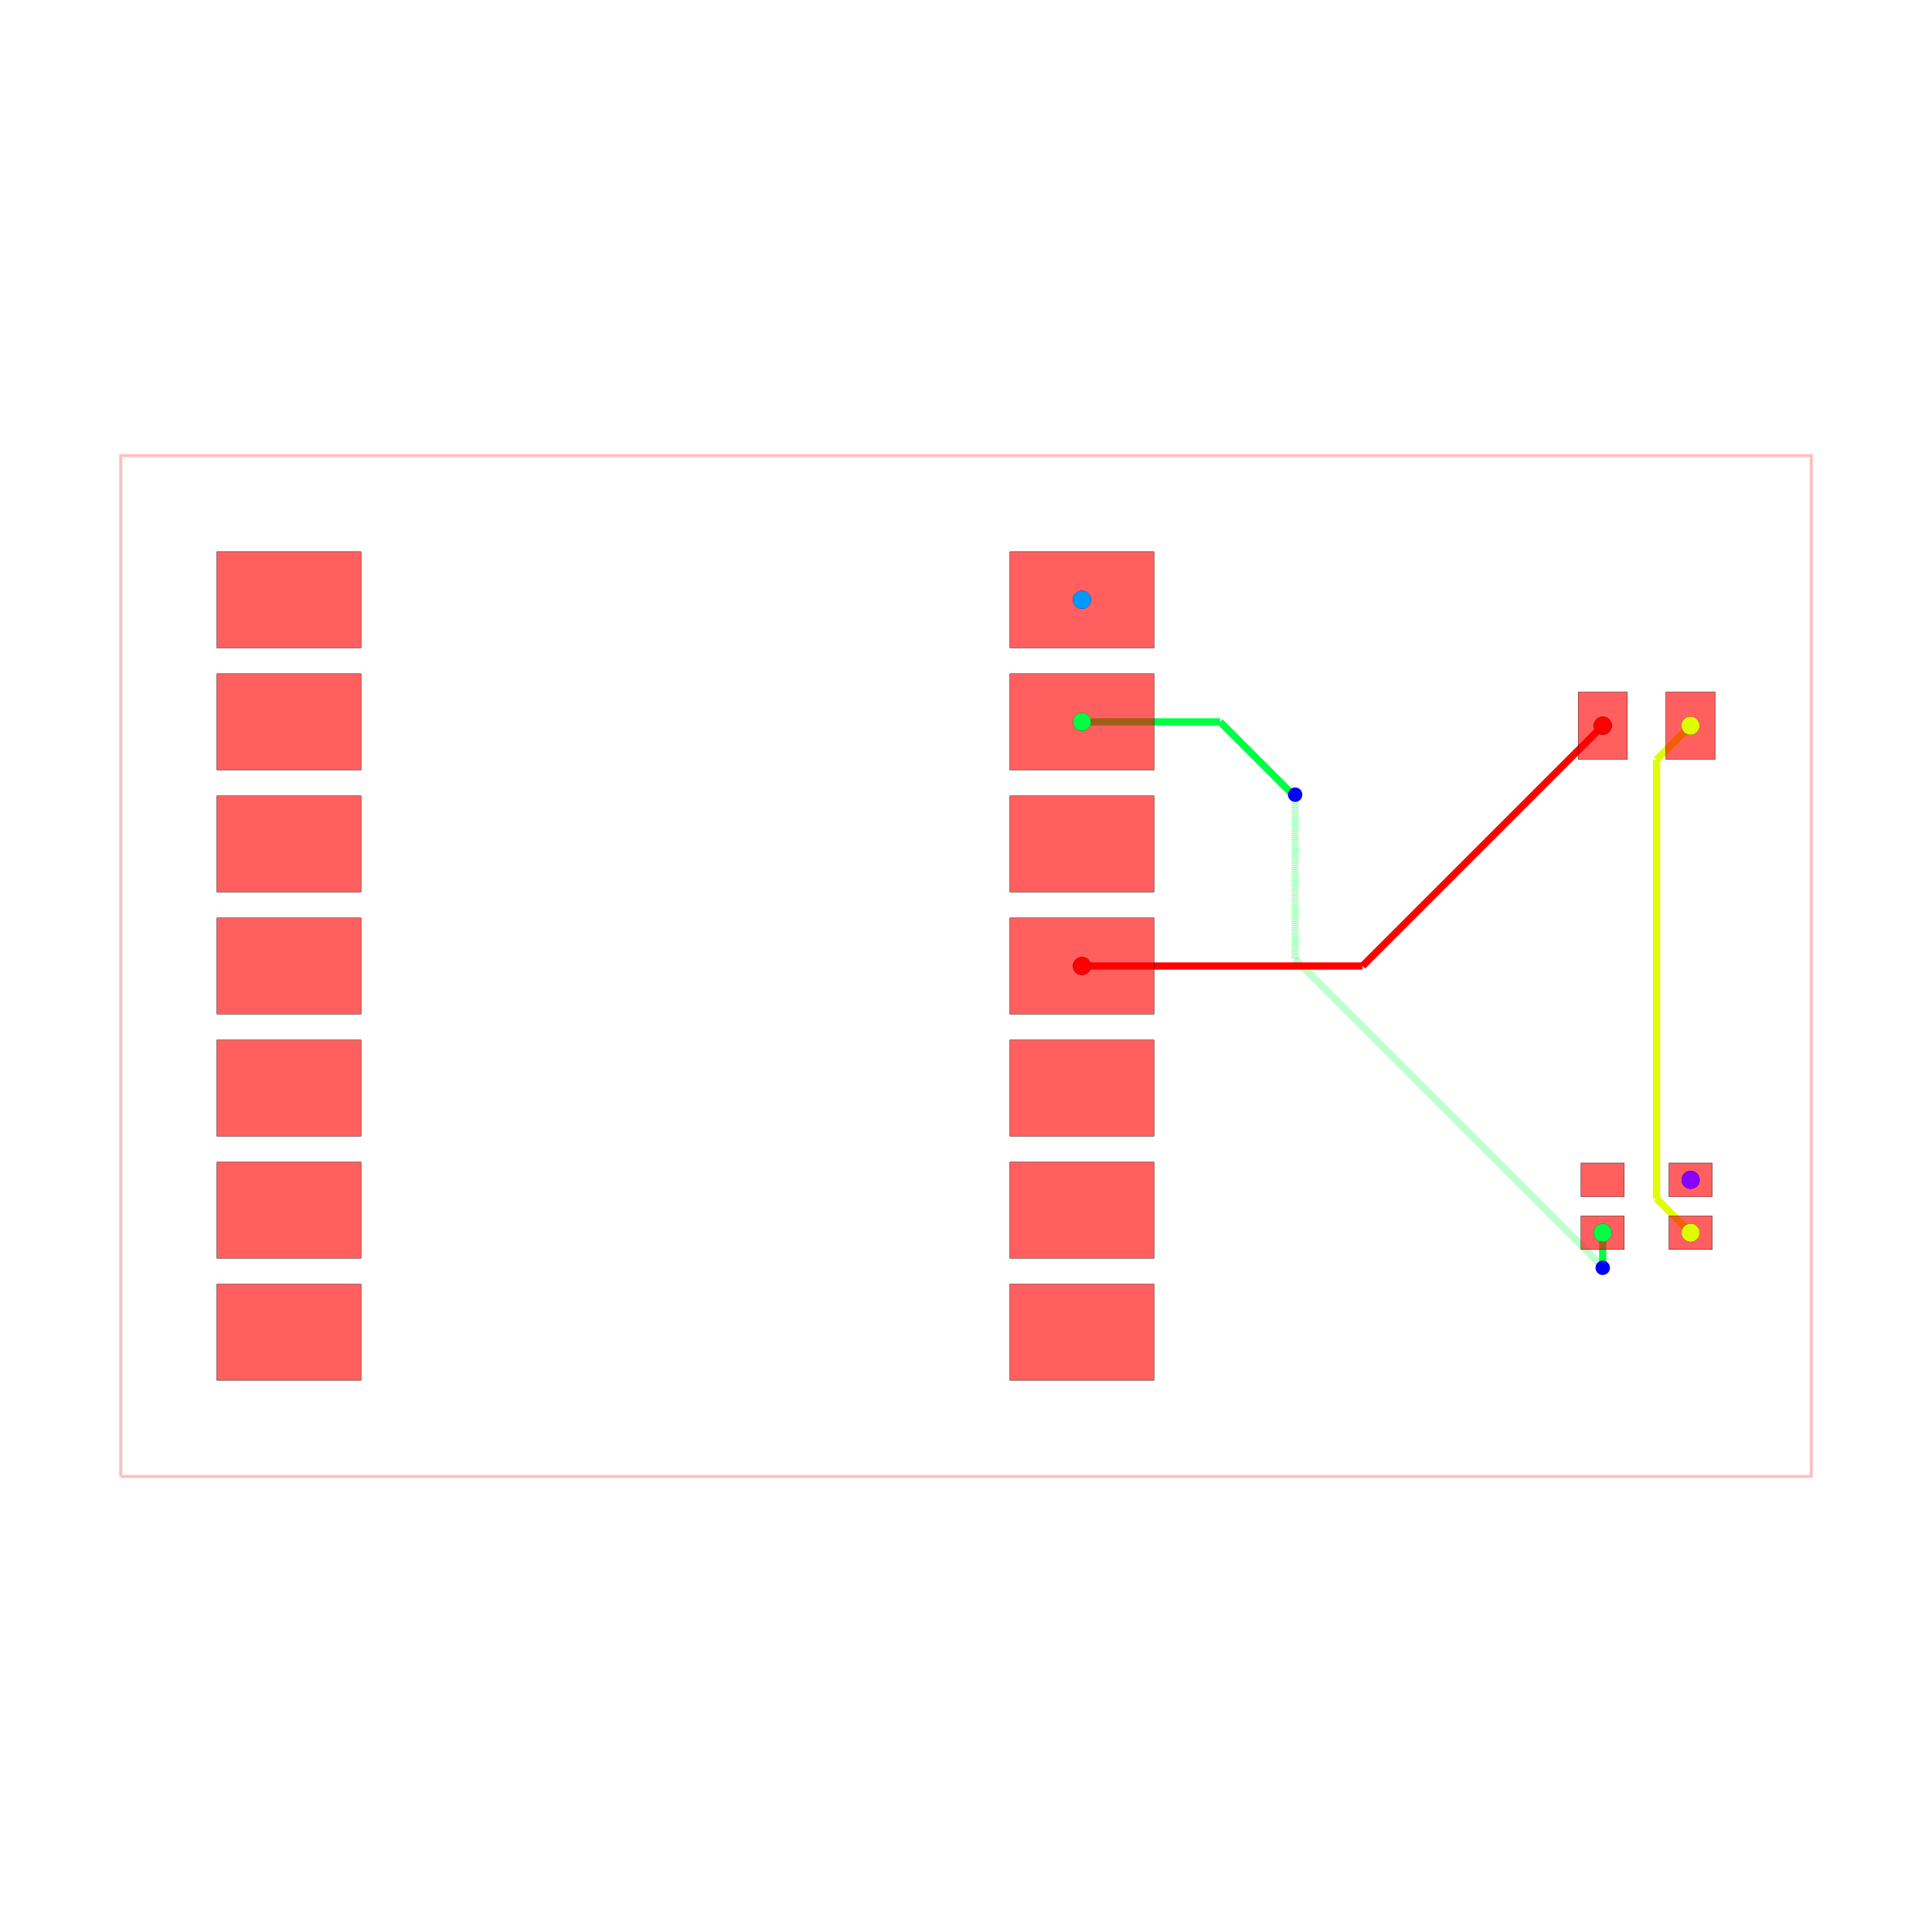
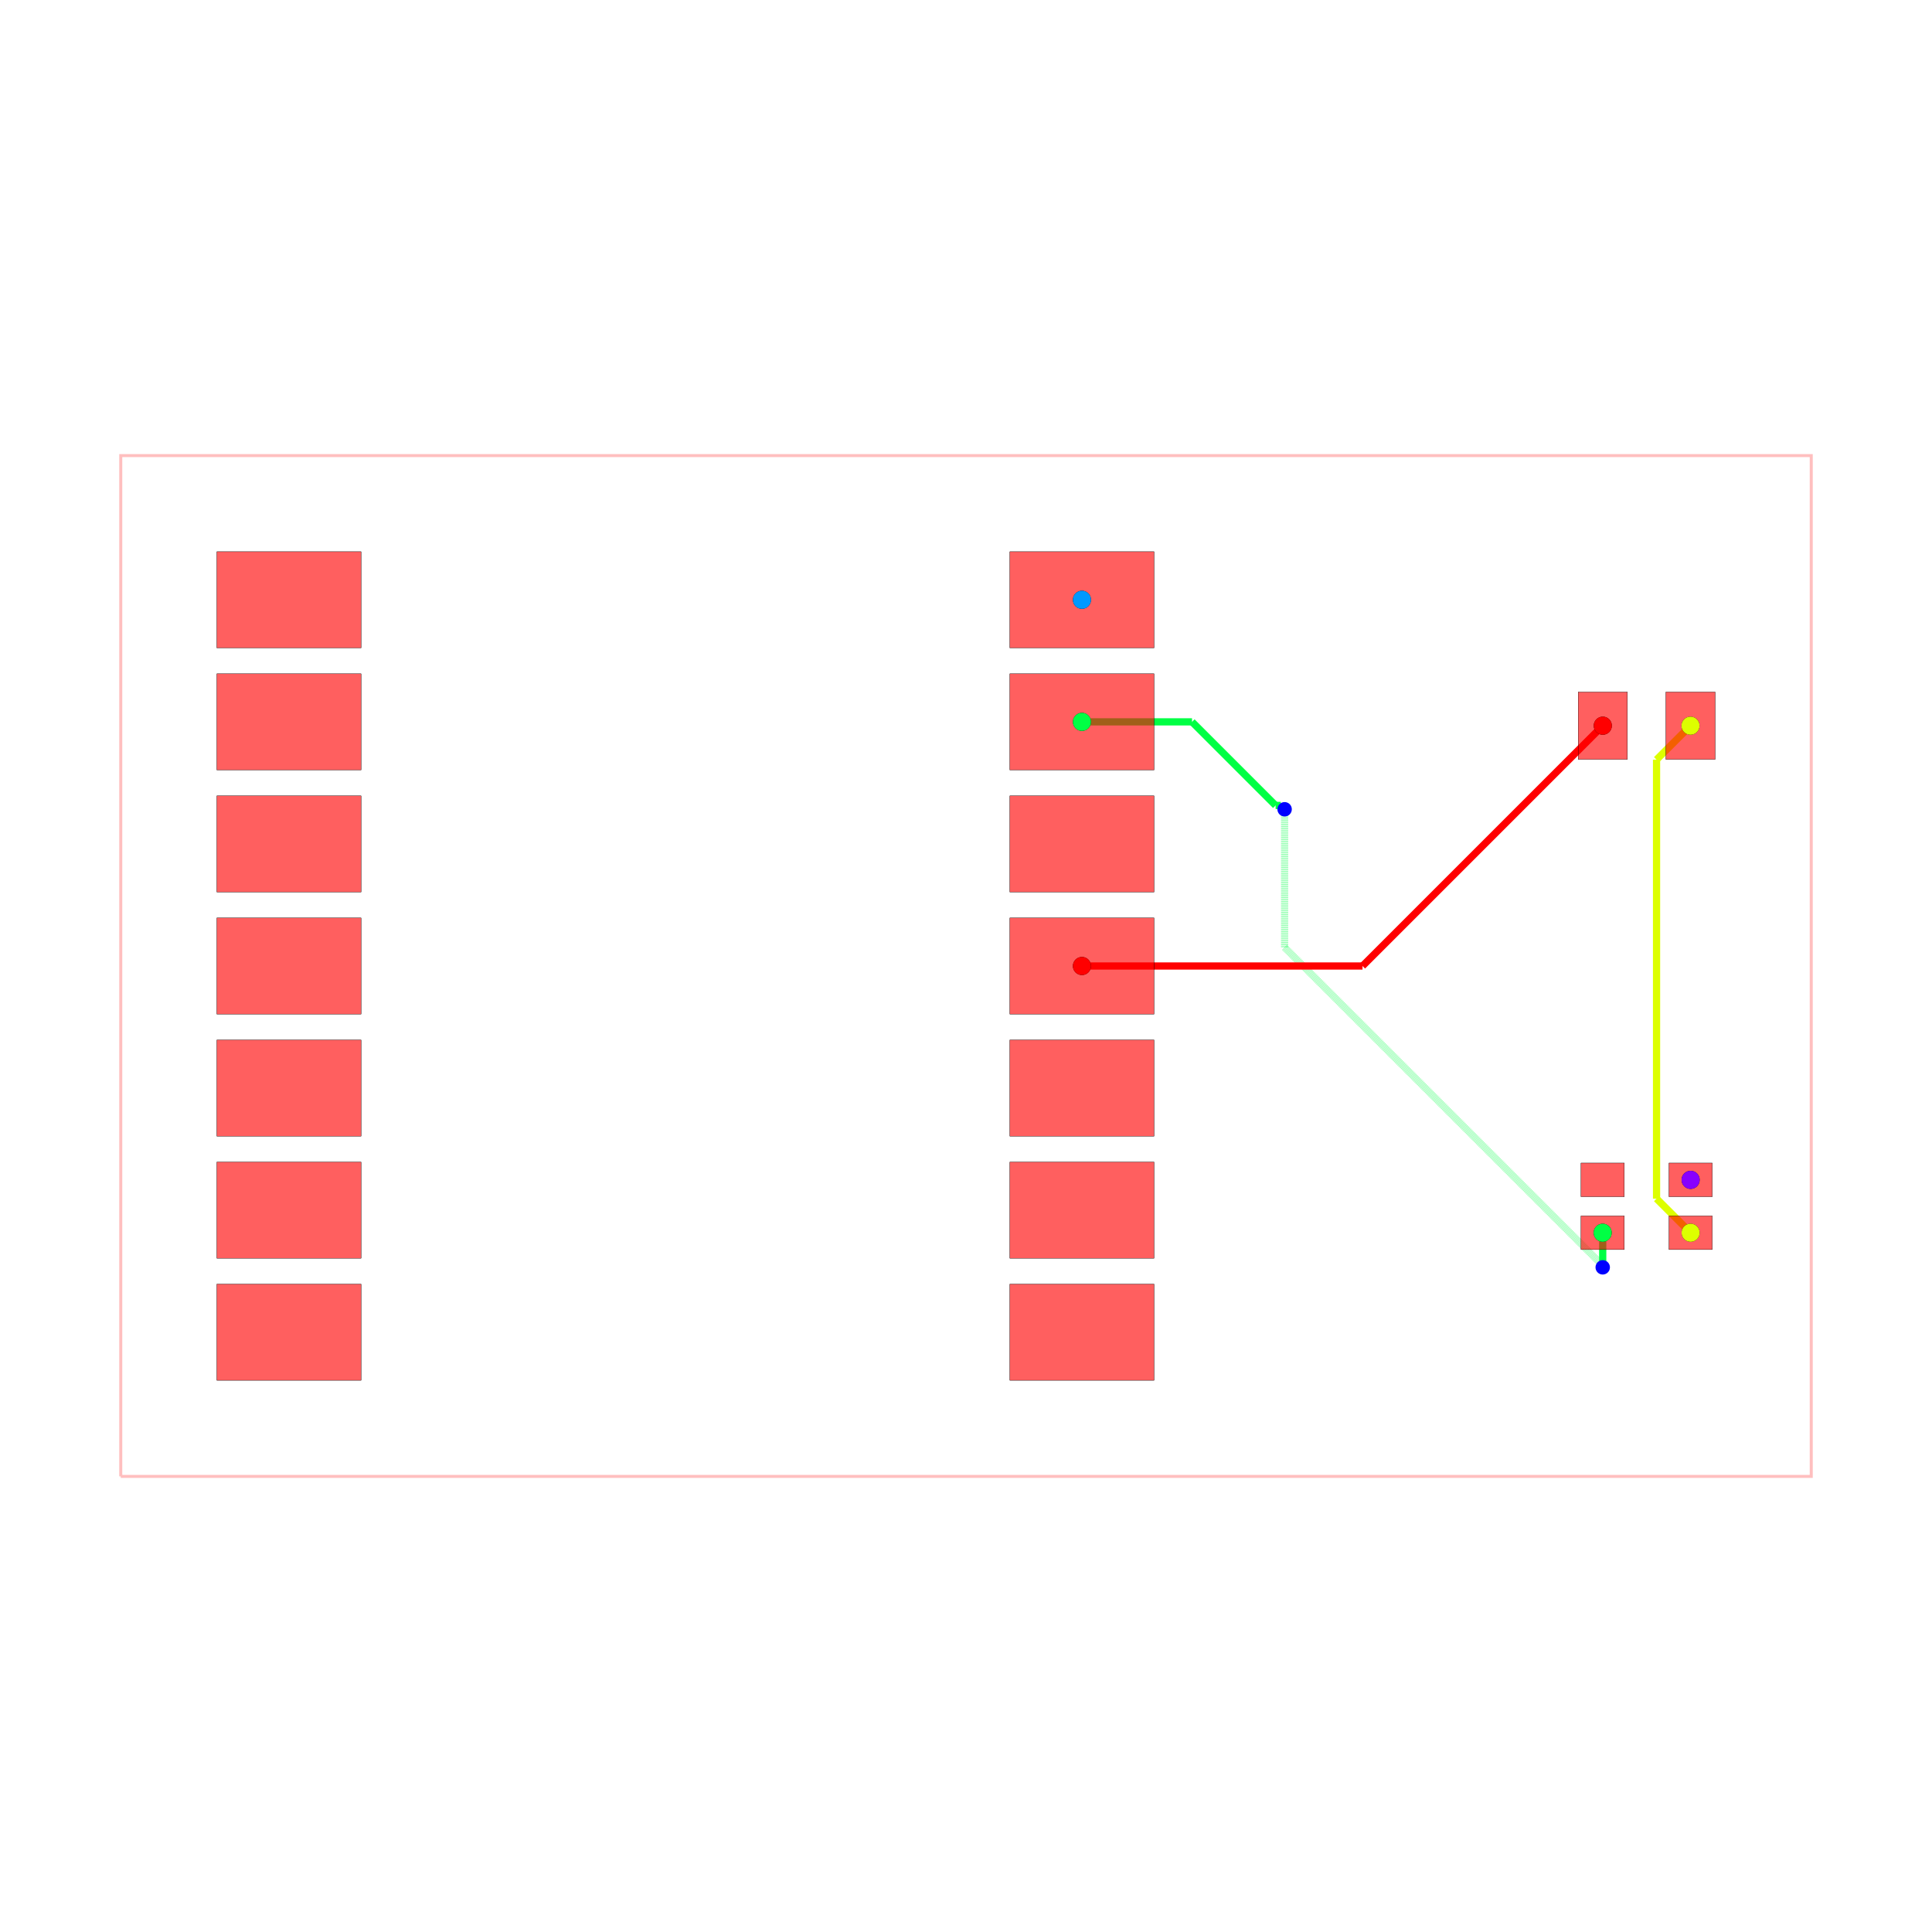
<svg xmlns="http://www.w3.org/2000/svg" width="640" height="640" viewBox="0 0 640 640">
  <rect width="100%" height="100%" fill="white" />
  <g>
    <polyline data-points="-11.749999999999998,-10.620000000000001 23.424999999999997,-10.620000000000001 23.424999999999997,10.620000000000001 -11.749999999999998,10.620000000000001 -11.749999999999998,-10.620000000000001" data-type="line" data-label="" points="40,489.075 600,489.075 600,150.925 40,150.925 40,489.075" fill="none" stroke="rgba(255,0,0,0.25)" stroke-width="1px" />
  </g>
  <g>
-     <polyline data-points="8.25,5.08 11.123445268746732,5.08" data-type="line" data-label="" points="358.408,239.124 404.154,239.124" fill="none" stroke="hsl(136, 100%, 50%)" stroke-width="2.388" />
-   </g>
-   <g>
-     <polyline data-points="11.123445268746732,5.08 12.627034771642371,3.5764104971043604" data-type="line" data-label="" points="404.154,239.124 428.092,263.062" fill="none" stroke="hsl(136, 100%, 50%)" stroke-width="2.388" />
-   </g>
-   <g>
-     <polyline data-points="12.627034771642371,3.5764104971043604 12.674589502895639,3.5764104971043604" data-type="line" data-label="" points="428.092,263.062 428.849,263.062" fill="none" stroke="hsl(136, 100%, 50%)" stroke-width="2.388" />
-   </g>
-   <g>
-     <polyline data-points="12.674589502895639,3.5764104971043604 12.686,3.565" data-type="line" data-label="" points="428.849,263.062 429.031,263.244" fill="none" stroke="hsl(136, 100%, 50%)" stroke-width="2.388" />
-   </g>
-   <g>
-     <polyline data-points="12.686,3.565 12.686,0.1433393212467733" data-type="line" data-label="" points="429.031,263.244 429.031,317.718" fill="none" stroke="rgba(0,255,68,0.5)" stroke-width="2.388" stroke-dasharray="0.2 0.2" />
-   </g>
-   <g>
-     <polyline data-points="12.686,0.1433393212467733 19.097669660623385,-6.268330339376612" data-type="line" data-label="" points="429.031,317.718 531.107,419.794" fill="none" stroke="rgba(0,255,68,0.5)" stroke-width="2.388" stroke-dasharray="0.2 0.2" />
-   </g>
-   <g>
-     <polyline data-points="19.097669660623385,-6.268330339376612 19.086,-6.28" data-type="line" data-label="" points="531.107,419.794 530.921,419.98" fill="none" stroke="rgba(0,255,68,0.5)" stroke-width="2.388" stroke-dasharray="0.2 0.2" />
-   </g>
-   <g>
-     <polyline data-points="19.086,-6.28 19.086,-5.5509999999999975" data-type="line" data-label="" points="530.921,419.98 530.921,408.374" fill="none" stroke="hsl(136, 100%, 50%)" stroke-width="2.388" />
+     <polyline data-points="8.25,5.08 10.540397408208113,5.08" data-type="line" data-label="" points="358.408,239.124 394.872,239.124" fill="none" stroke="hsl(136, 100%, 50%)" stroke-width="2.388" />
+   </g>
+   <g>
+     <polyline data-points="10.540397408208113,5.08 12.279528853022113,3.3408685551860007" data-type="line" data-label="" points="394.872,239.124 422.56,266.812" fill="none" stroke="hsl(136, 100%, 50%)" stroke-width="2.388" />
+   </g>
+   <g>
+     <polyline data-points="12.279528853022113,3.3408685551860007 12.387131444813999,3.3408685551860007" data-type="line" data-label="" points="422.56,266.812 424.273,266.812" fill="none" stroke="hsl(136, 100%, 50%)" stroke-width="2.388" />
+   </g>
+   <g>
+     <polyline data-points="12.387131444813999,3.3408685551860007 12.467,3.261" data-type="line" data-label="" points="424.273,266.812 425.544,268.084" fill="none" stroke="hsl(136, 100%, 50%)" stroke-width="2.388" />
+   </g>
+   <g>
+     <polyline data-points="12.467,3.261 12.467,0.3864215251685943" data-type="line" data-label="" points="425.544,268.084 425.544,313.848" fill="none" stroke="rgba(0,255,68,0.5)" stroke-width="2.388" stroke-dasharray="0.2 0.2" />
+   </g>
+   <g>
+     <polyline data-points="12.467,0.3864215251685943 19.104710762584297,-6.251289237415702" data-type="line" data-label="" points="425.544,313.848 531.219,419.523" fill="none" stroke="rgba(0,255,68,0.5)" stroke-width="2.388" stroke-dasharray="0.2 0.2" />
+   </g>
+   <g>
+     <polyline data-points="19.104710762584297,-6.251289237415702 19.086,-6.2700000000000005" data-type="line" data-label="" points="531.219,419.523 530.921,419.821" fill="none" stroke="rgba(0,255,68,0.5)" stroke-width="2.388" stroke-dasharray="0.2 0.2" />
+   </g>
+   <g>
+     <polyline data-points="19.086,-6.2700000000000005 19.086,-5.5509999999999975" data-type="line" data-label="" points="530.921,419.821 530.921,408.374" fill="none" stroke="hsl(136, 100%, 50%)" stroke-width="2.388" />
  </g>
  <g>
    <polyline data-points="19.086,-5.5509999999999975 19.085,-5.55" data-type="line" data-label="" points="530.921,408.374 530.905,408.358" fill="none" stroke="hsl(136, 100%, 50%)" stroke-width="2.388" />
  </g>
  <g>
    <polyline data-points="20.915,-5.55 20.206070262951766,-4.841070262951766" data-type="line" data-label="" points="560.04,408.358 548.753,397.072" fill="none" stroke="hsl(68, 100%, 50%)" stroke-width="2.388" />
  </g>
  <g>
    <polyline data-points="20.206070262951766,-4.841070262951766 20.206070262951766,4.293070262951767" data-type="line" data-label="" points="548.753,397.072 548.753,251.653" fill="none" stroke="hsl(68, 100%, 50%)" stroke-width="2.388" />
  </g>
  <g>
    <polyline data-points="20.206070262951766,4.293070262951767 20.913,5" data-type="line" data-label="" points="548.753,251.653 560.008,240.398" fill="none" stroke="hsl(68, 100%, 50%)" stroke-width="2.388" />
  </g>
  <g>
    <polyline data-points="8.25,0 14.088000000000001,0" data-type="line" data-label="" points="358.408,320 451.351,320" fill="none" stroke="hsl(0, 100%, 50%)" stroke-width="2.388" />
  </g>
  <g>
    <polyline data-points="14.088000000000001,0 19.088,5" data-type="line" data-label="" points="451.351,320 530.953,240.398" fill="none" stroke="hsl(0, 100%, 50%)" stroke-width="2.388" />
  </g>
  <g>
    <rect data-type="rect" data-label="top" data-x="-8.25" data-y="7.62" x="71.841" y="182.766" width="47.761" height="31.841" fill="rgba(255,0,0,0.25)" stroke="black" stroke-width="0.063" />
  </g>
  <g>
    <rect data-type="rect" data-label="top" data-x="-8.25" data-y="5.08" x="71.841" y="223.204" width="47.761" height="31.841" fill="rgba(255,0,0,0.25)" stroke="black" stroke-width="0.063" />
  </g>
  <g>
    <rect data-type="rect" data-label="top" data-x="-8.25" data-y="2.54" x="71.841" y="263.642" width="47.761" height="31.841" fill="rgba(255,0,0,0.25)" stroke="black" stroke-width="0.063" />
  </g>
  <g>
    <rect data-type="rect" data-label="top" data-x="-8.25" data-y="0" x="71.841" y="304.08" width="47.761" height="31.841" fill="rgba(255,0,0,0.25)" stroke="black" stroke-width="0.063" />
  </g>
  <g>
    <rect data-type="rect" data-label="top" data-x="-8.25" data-y="-2.54" x="71.841" y="344.517" width="47.761" height="31.841" fill="rgba(255,0,0,0.25)" stroke="black" stroke-width="0.063" />
  </g>
  <g>
    <rect data-type="rect" data-label="top" data-x="-8.25" data-y="-5.079999999999999" x="71.841" y="384.955" width="47.761" height="31.841" fill="rgba(255,0,0,0.25)" stroke="black" stroke-width="0.063" />
  </g>
  <g>
    <rect data-type="rect" data-label="top" data-x="-8.25" data-y="-7.62" x="71.841" y="425.393" width="47.761" height="31.841" fill="rgba(255,0,0,0.25)" stroke="black" stroke-width="0.063" />
  </g>
  <g>
    <rect data-type="rect" data-label="top source_net_1" data-x="8.25" data-y="7.62" x="334.527" y="182.766" width="47.761" height="31.841" fill="rgba(255,0,0,0.25)" stroke="black" stroke-width="0.063" />
  </g>
  <g>
    <rect data-type="rect" data-label="top source_net_0" data-x="8.25" data-y="5.08" x="334.527" y="223.204" width="47.761" height="31.841" fill="rgba(255,0,0,0.25)" stroke="black" stroke-width="0.063" />
  </g>
  <g>
    <rect data-type="rect" data-label="top" data-x="8.25" data-y="2.54" x="334.527" y="263.642" width="47.761" height="31.841" fill="rgba(255,0,0,0.25)" stroke="black" stroke-width="0.063" />
  </g>
  <g>
    <rect data-type="rect" data-label="top source_trace_2" data-x="8.25" data-y="0" x="334.527" y="304.08" width="47.761" height="31.841" fill="rgba(255,0,0,0.25)" stroke="black" stroke-width="0.063" />
  </g>
  <g>
    <rect data-type="rect" data-label="top" data-x="8.25" data-y="-2.54" x="334.527" y="344.517" width="47.761" height="31.841" fill="rgba(255,0,0,0.25)" stroke="black" stroke-width="0.063" />
  </g>
  <g>
    <rect data-type="rect" data-label="top" data-x="8.25" data-y="-5.079999999999999" x="334.527" y="384.955" width="47.761" height="31.841" fill="rgba(255,0,0,0.25)" stroke="black" stroke-width="0.063" />
  </g>
  <g>
    <rect data-type="rect" data-label="top" data-x="8.25" data-y="-7.62" x="334.527" y="425.393" width="47.761" height="31.841" fill="rgba(255,0,0,0.25)" stroke="black" stroke-width="0.063" />
  </g>
  <g>
    <rect data-type="rect" data-label="top source_trace_2" data-x="19.0875" data-y="5" x="522.786" y="229.254" width="16.318" height="22.289" fill="rgba(255,0,0,0.25)" stroke="black" stroke-width="0.063" />
  </g>
  <g>
    <rect data-type="rect" data-label="top source_trace_5" data-x="20.9125" data-y="5" x="551.841" y="229.254" width="16.318" height="22.289" fill="rgba(255,0,0,0.25)" stroke="black" stroke-width="0.063" />
  </g>
  <g>
    <rect data-type="rect" data-label="top" data-x="19.08496500000001" data-y="-4.449963000000025" x="523.741" y="385.273" width="14.328" height="11.144" fill="rgba(255,0,0,0.25)" stroke="black" stroke-width="0.063" />
  </g>
  <g>
    <rect data-type="rect" data-label="top source_net_0" data-x="19.08496500000001" data-y="-5.550036999999975" x="523.741" y="402.787" width="14.328" height="11.144" fill="rgba(255,0,0,0.25)" stroke="black" stroke-width="0.063" />
  </g>
  <g>
    <rect data-type="rect" data-label="top source_trace_5" data-x="20.91503499999999" data-y="-5.550036999999975" x="552.876" y="402.787" width="14.328" height="11.144" fill="rgba(255,0,0,0.25)" stroke="black" stroke-width="0.063" />
  </g>
  <g>
    <rect data-type="rect" data-label="top source_net_2" data-x="20.91503499999999" data-y="-4.449963000000025" x="552.876" y="385.273" width="14.328" height="11.144" fill="rgba(255,0,0,0.25)" stroke="black" stroke-width="0.063" />
  </g>
  <g>
    <rect data-type="rect" data-label="top" data-x="-8.25" data-y="7.62" x="71.841" y="182.766" width="47.761" height="31.841" fill="rgba(255,0,0,0.5)" stroke="black" stroke-width="0.063" />
  </g>
  <g>
    <rect data-type="rect" data-label="top" data-x="-8.25" data-y="5.08" x="71.841" y="223.204" width="47.761" height="31.841" fill="rgba(255,0,0,0.5)" stroke="black" stroke-width="0.063" />
  </g>
  <g>
    <rect data-type="rect" data-label="top" data-x="-8.25" data-y="2.54" x="71.841" y="263.642" width="47.761" height="31.841" fill="rgba(255,0,0,0.5)" stroke="black" stroke-width="0.063" />
  </g>
  <g>
    <rect data-type="rect" data-label="top" data-x="-8.25" data-y="0" x="71.841" y="304.08" width="47.761" height="31.841" fill="rgba(255,0,0,0.5)" stroke="black" stroke-width="0.063" />
  </g>
  <g>
    <rect data-type="rect" data-label="top" data-x="-8.25" data-y="-2.54" x="71.841" y="344.517" width="47.761" height="31.841" fill="rgba(255,0,0,0.5)" stroke="black" stroke-width="0.063" />
  </g>
  <g>
    <rect data-type="rect" data-label="top" data-x="-8.25" data-y="-5.079999999999999" x="71.841" y="384.955" width="47.761" height="31.841" fill="rgba(255,0,0,0.5)" stroke="black" stroke-width="0.063" />
  </g>
  <g>
    <rect data-type="rect" data-label="top" data-x="-8.25" data-y="-7.62" x="71.841" y="425.393" width="47.761" height="31.841" fill="rgba(255,0,0,0.5)" stroke="black" stroke-width="0.063" />
  </g>
  <g>
    <rect data-type="rect" data-label="top source_net_1" data-x="8.25" data-y="7.62" x="334.527" y="182.766" width="47.761" height="31.841" fill="rgba(255,0,0,0.5)" stroke="black" stroke-width="0.063" />
  </g>
  <g>
    <rect data-type="rect" data-label="top source_net_0" data-x="8.25" data-y="5.08" x="334.527" y="223.204" width="47.761" height="31.841" fill="rgba(255,0,0,0.5)" stroke="black" stroke-width="0.063" />
  </g>
  <g>
    <rect data-type="rect" data-label="top" data-x="8.25" data-y="2.54" x="334.527" y="263.642" width="47.761" height="31.841" fill="rgba(255,0,0,0.5)" stroke="black" stroke-width="0.063" />
  </g>
  <g>
    <rect data-type="rect" data-label="top source_trace_2" data-x="8.25" data-y="0" x="334.527" y="304.08" width="47.761" height="31.841" fill="rgba(255,0,0,0.5)" stroke="black" stroke-width="0.063" />
  </g>
  <g>
    <rect data-type="rect" data-label="top" data-x="8.25" data-y="-2.54" x="334.527" y="344.517" width="47.761" height="31.841" fill="rgba(255,0,0,0.5)" stroke="black" stroke-width="0.063" />
  </g>
  <g>
    <rect data-type="rect" data-label="top" data-x="8.25" data-y="-5.079999999999999" x="334.527" y="384.955" width="47.761" height="31.841" fill="rgba(255,0,0,0.5)" stroke="black" stroke-width="0.063" />
  </g>
  <g>
    <rect data-type="rect" data-label="top" data-x="8.25" data-y="-7.62" x="334.527" y="425.393" width="47.761" height="31.841" fill="rgba(255,0,0,0.5)" stroke="black" stroke-width="0.063" />
  </g>
  <g>
    <rect data-type="rect" data-label="top source_trace_2" data-x="19.0875" data-y="5" x="522.786" y="229.254" width="16.318" height="22.289" fill="rgba(255,0,0,0.5)" stroke="black" stroke-width="0.063" />
  </g>
  <g>
    <rect data-type="rect" data-label="top source_trace_5" data-x="20.9125" data-y="5" x="551.841" y="229.254" width="16.318" height="22.289" fill="rgba(255,0,0,0.5)" stroke="black" stroke-width="0.063" />
  </g>
  <g>
    <rect data-type="rect" data-label="top" data-x="19.08496500000001" data-y="-4.449963000000025" x="523.741" y="385.273" width="14.328" height="11.144" fill="rgba(255,0,0,0.5)" stroke="black" stroke-width="0.063" />
  </g>
  <g>
    <rect data-type="rect" data-label="top source_net_0" data-x="19.08496500000001" data-y="-5.550036999999975" x="523.741" y="402.787" width="14.328" height="11.144" fill="rgba(255,0,0,0.5)" stroke="black" stroke-width="0.063" />
  </g>
  <g>
    <rect data-type="rect" data-label="top source_trace_5" data-x="20.91503499999999" data-y="-5.550036999999975" x="552.876" y="402.787" width="14.328" height="11.144" fill="rgba(255,0,0,0.5)" stroke="black" stroke-width="0.063" />
  </g>
  <g>
    <rect data-type="rect" data-label="top source_net_2" data-x="20.91503499999999" data-y="-4.449963000000025" x="552.876" y="385.273" width="14.328" height="11.144" fill="rgba(255,0,0,0.5)" stroke="black" stroke-width="0.063" />
  </g>
-   <circle data-type="circle" data-label="" data-x="12.686" data-y="3.565" cx="429.031" cy="263.244" r="2.388" fill="blue" stroke="none" stroke-width="0.063" />
-   <circle data-type="circle" data-label="" data-x="19.086" data-y="-6.28" cx="530.921" cy="419.98" r="2.388" fill="blue" stroke="none" stroke-width="0.063" />
+   <circle data-type="circle" data-label="" data-x="12.467" data-y="3.261" cx="425.544" cy="268.084" r="2.388" fill="blue" stroke="none" stroke-width="0.063" />
+   <circle data-type="circle" data-label="" data-x="19.086" data-y="-6.2700000000000005" cx="530.921" cy="419.821" r="2.388" fill="blue" stroke="none" stroke-width="0.063" />
  <g>
    <circle data-type="point" data-label="source_trace_2 pcb_port_10" data-x="8.25" data-y="0" cx="358.408" cy="320" r="3" fill="black" />
  </g>
  <g>
    <circle data-type="point" data-label="source_trace_2 pcb_port_14" data-x="19.0875" data-y="5" cx="530.945" cy="240.398" r="3" fill="black" />
  </g>
  <g>
    <circle data-type="point" data-label="source_trace_5 pcb_port_18" data-x="20.91503499999999" data-y="-5.550036999999975" cx="560.04" cy="408.359" r="3" fill="black" />
  </g>
  <g>
    <circle data-type="point" data-label="source_trace_5 pcb_port_15" data-x="20.9125" data-y="5" cx="560" cy="240.398" r="3" fill="black" />
  </g>
  <g>
    <circle data-type="point" data-label="source_net_0 pcb_port_8" data-x="8.25" data-y="5.08" cx="358.408" cy="239.124" r="3" fill="black" />
  </g>
  <g>
    <circle data-type="point" data-label="source_net_0 pcb_port_17" data-x="19.08496500000001" data-y="-5.550036999999975" cx="530.905" cy="408.359" r="3" fill="black" />
  </g>
  <g>
    <circle data-type="point" data-label="source_net_1 pcb_port_7" data-x="8.25" data-y="7.62" cx="358.408" cy="198.687" r="3" fill="black" />
  </g>
  <g>
    <circle data-type="point" data-label="source_net_2 pcb_port_19" data-x="20.91503499999999" data-y="-4.449963000000025" cx="560.04" cy="390.845" r="3" fill="black" />
  </g>
  <g>
    <circle data-type="point" data-label="source_trace_2 source_trace_2 top" data-x="8.25" data-y="0" cx="358.408" cy="320" r="3" fill="hsl(0, 100%, 50%)" />
  </g>
  <g>
    <circle data-type="point" data-label="source_trace_2 source_trace_2 top" data-x="19.0875" data-y="5" cx="530.945" cy="240.398" r="3" fill="hsl(0, 100%, 50%)" />
  </g>
  <g>
    <circle data-type="point" data-label="source_trace_5 source_trace_5 top" data-x="20.91503499999999" data-y="-5.550036999999975" cx="560.04" cy="408.359" r="3" fill="hsl(68, 100%, 50%)" />
  </g>
  <g>
    <circle data-type="point" data-label="source_trace_5 source_trace_5 top" data-x="20.9125" data-y="5" cx="560" cy="240.398" r="3" fill="hsl(68, 100%, 50%)" />
  </g>
  <g>
    <circle data-type="point" data-label="source_net_0 source_net_0 top" data-x="8.25" data-y="5.08" cx="358.408" cy="239.124" r="3" fill="hsl(136, 100%, 50%)" />
  </g>
  <g>
    <circle data-type="point" data-label="source_net_0 source_net_0 top" data-x="19.08496500000001" data-y="-5.550036999999975" cx="530.905" cy="408.359" r="3" fill="hsl(136, 100%, 50%)" />
  </g>
  <g>
    <circle data-type="point" data-label="source_net_1 source_net_1 top" data-x="8.25" data-y="7.62" cx="358.408" cy="198.687" r="3" fill="hsl(204, 100%, 50%)" />
  </g>
  <g>
    <circle data-type="point" data-label="source_net_2 source_net_2 top" data-x="20.91503499999999" data-y="-4.449963000000025" cx="560.04" cy="390.845" r="3" fill="hsl(272, 100%, 50%)" />
  </g>
  <g id="crosshair" style="display: none">
    <line id="crosshair-h" y1="0" y2="640" stroke="#666" stroke-width="0.5" />
    <line id="crosshair-v" x1="0" x2="640" stroke="#666" stroke-width="0.5" />
    <text id="coordinates" font-family="monospace" font-size="12" fill="#666" />
  </g>
</svg>
